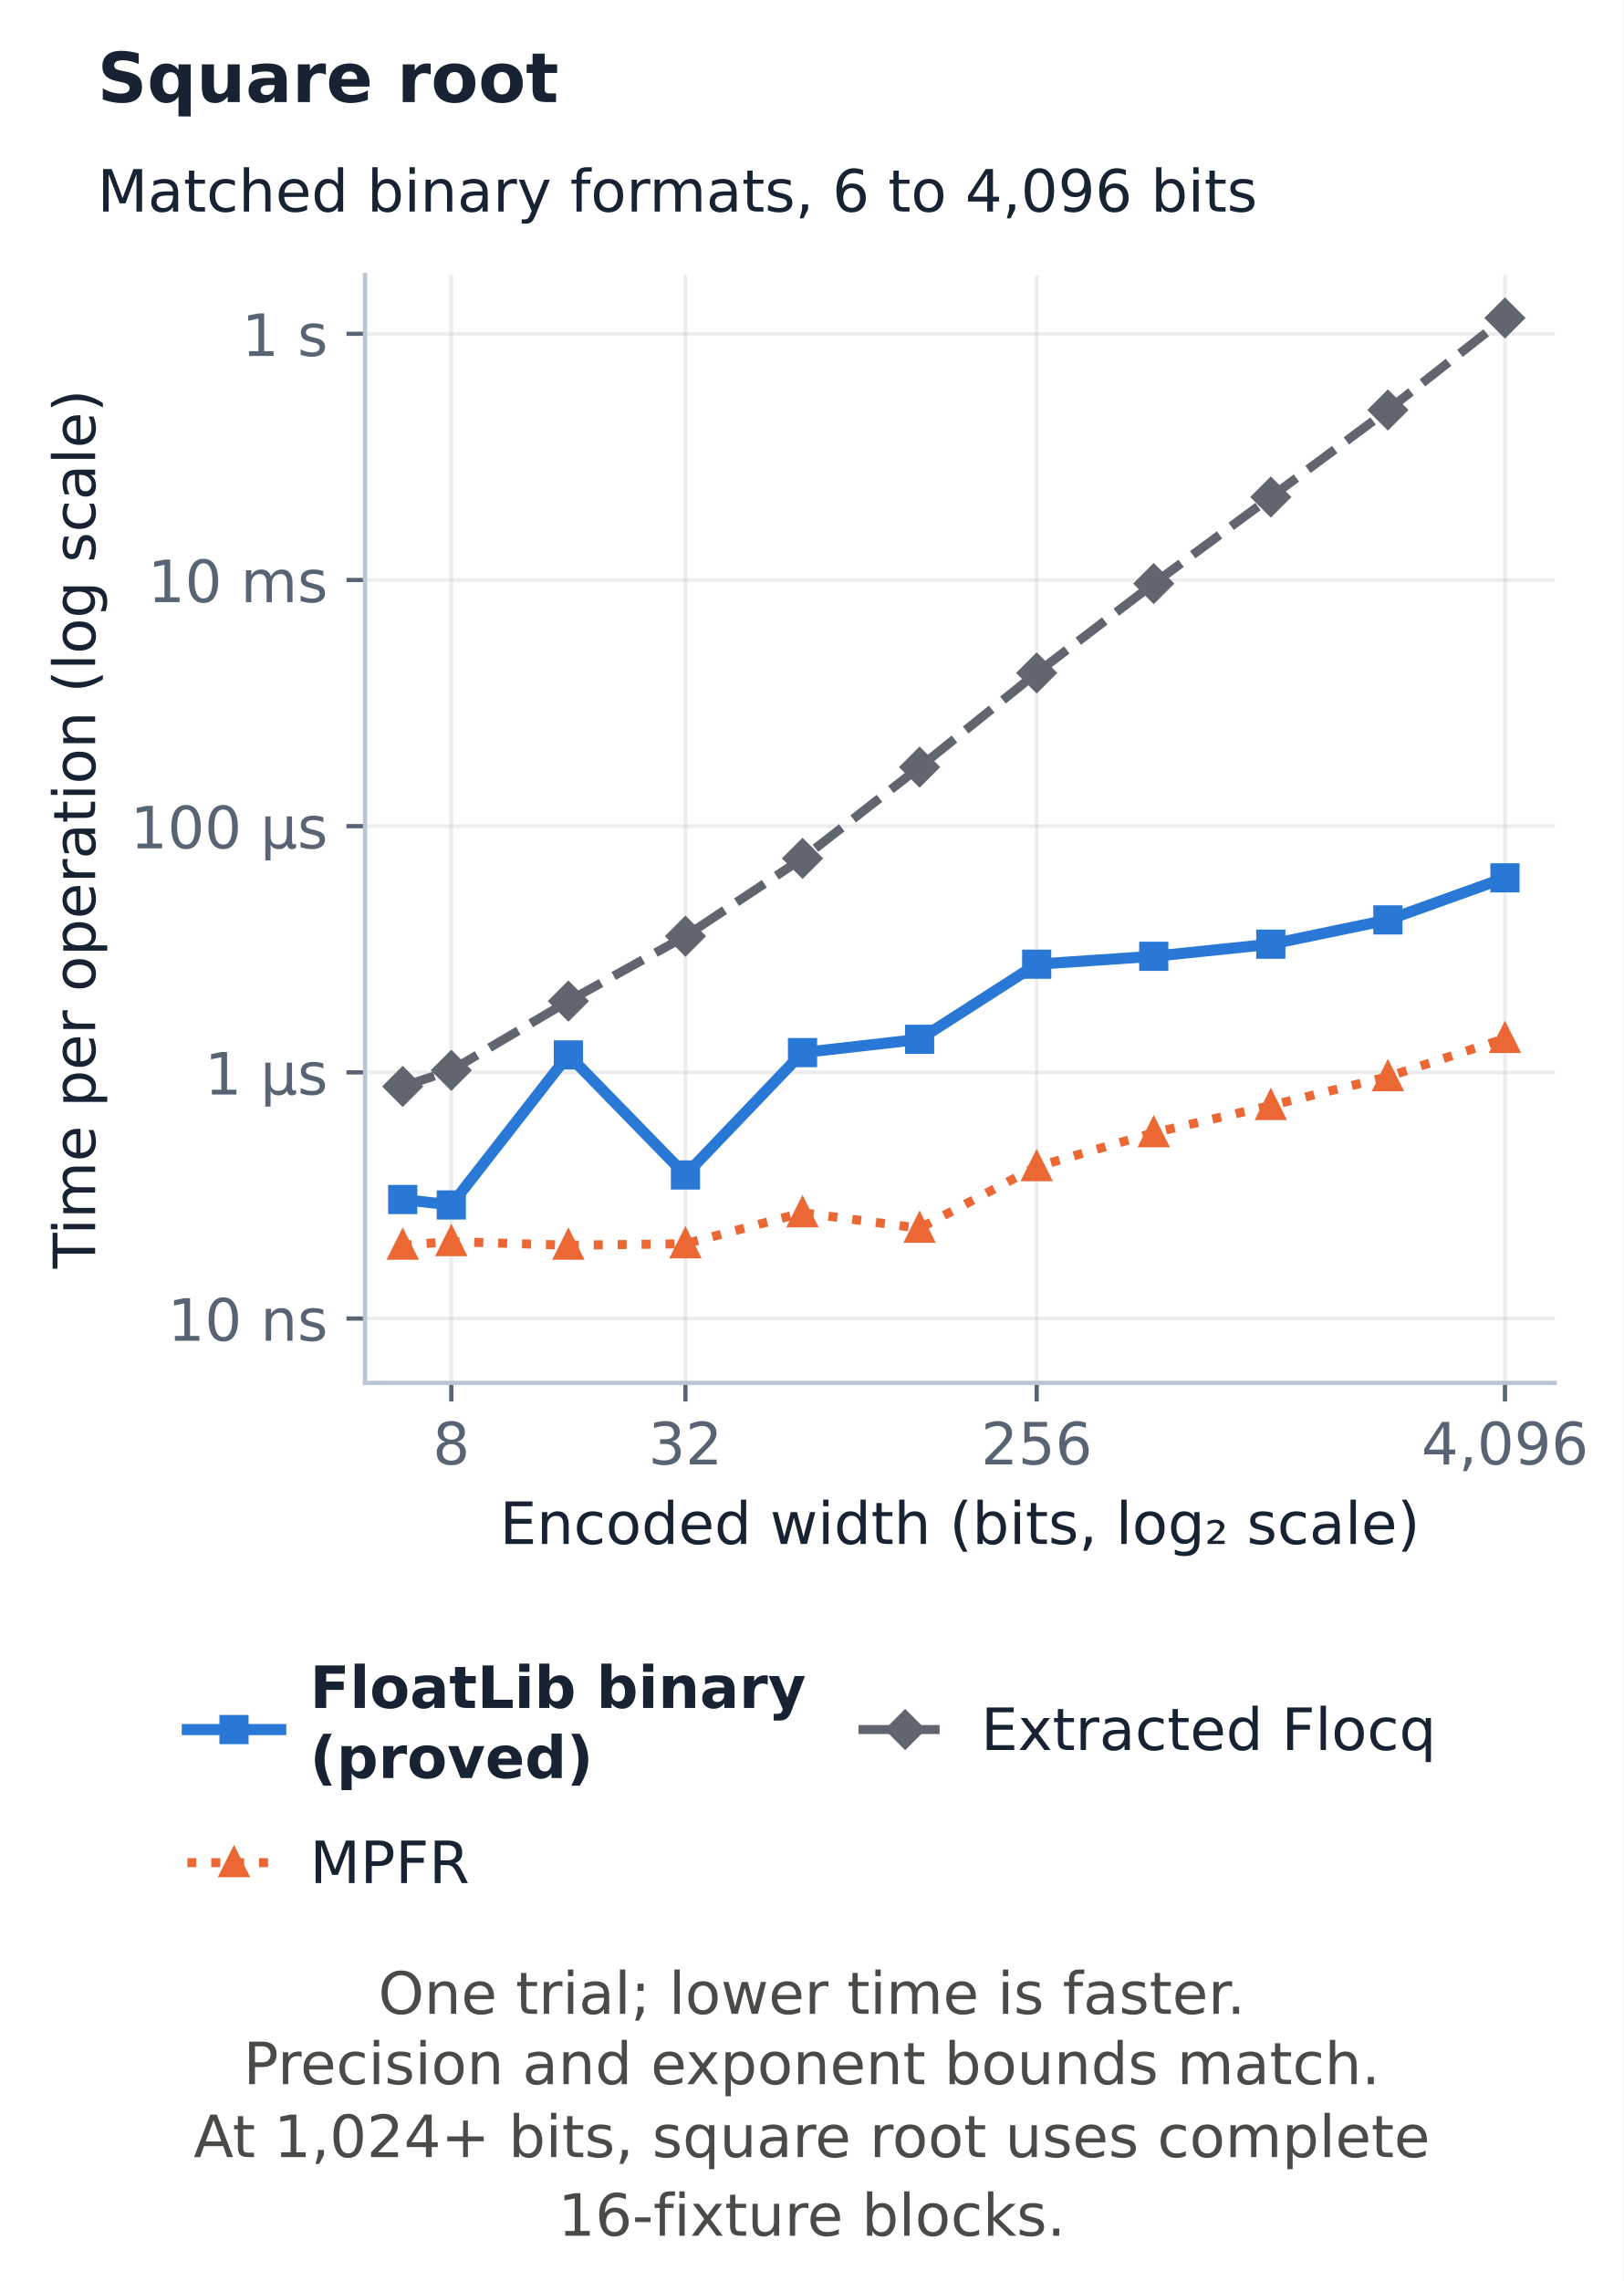
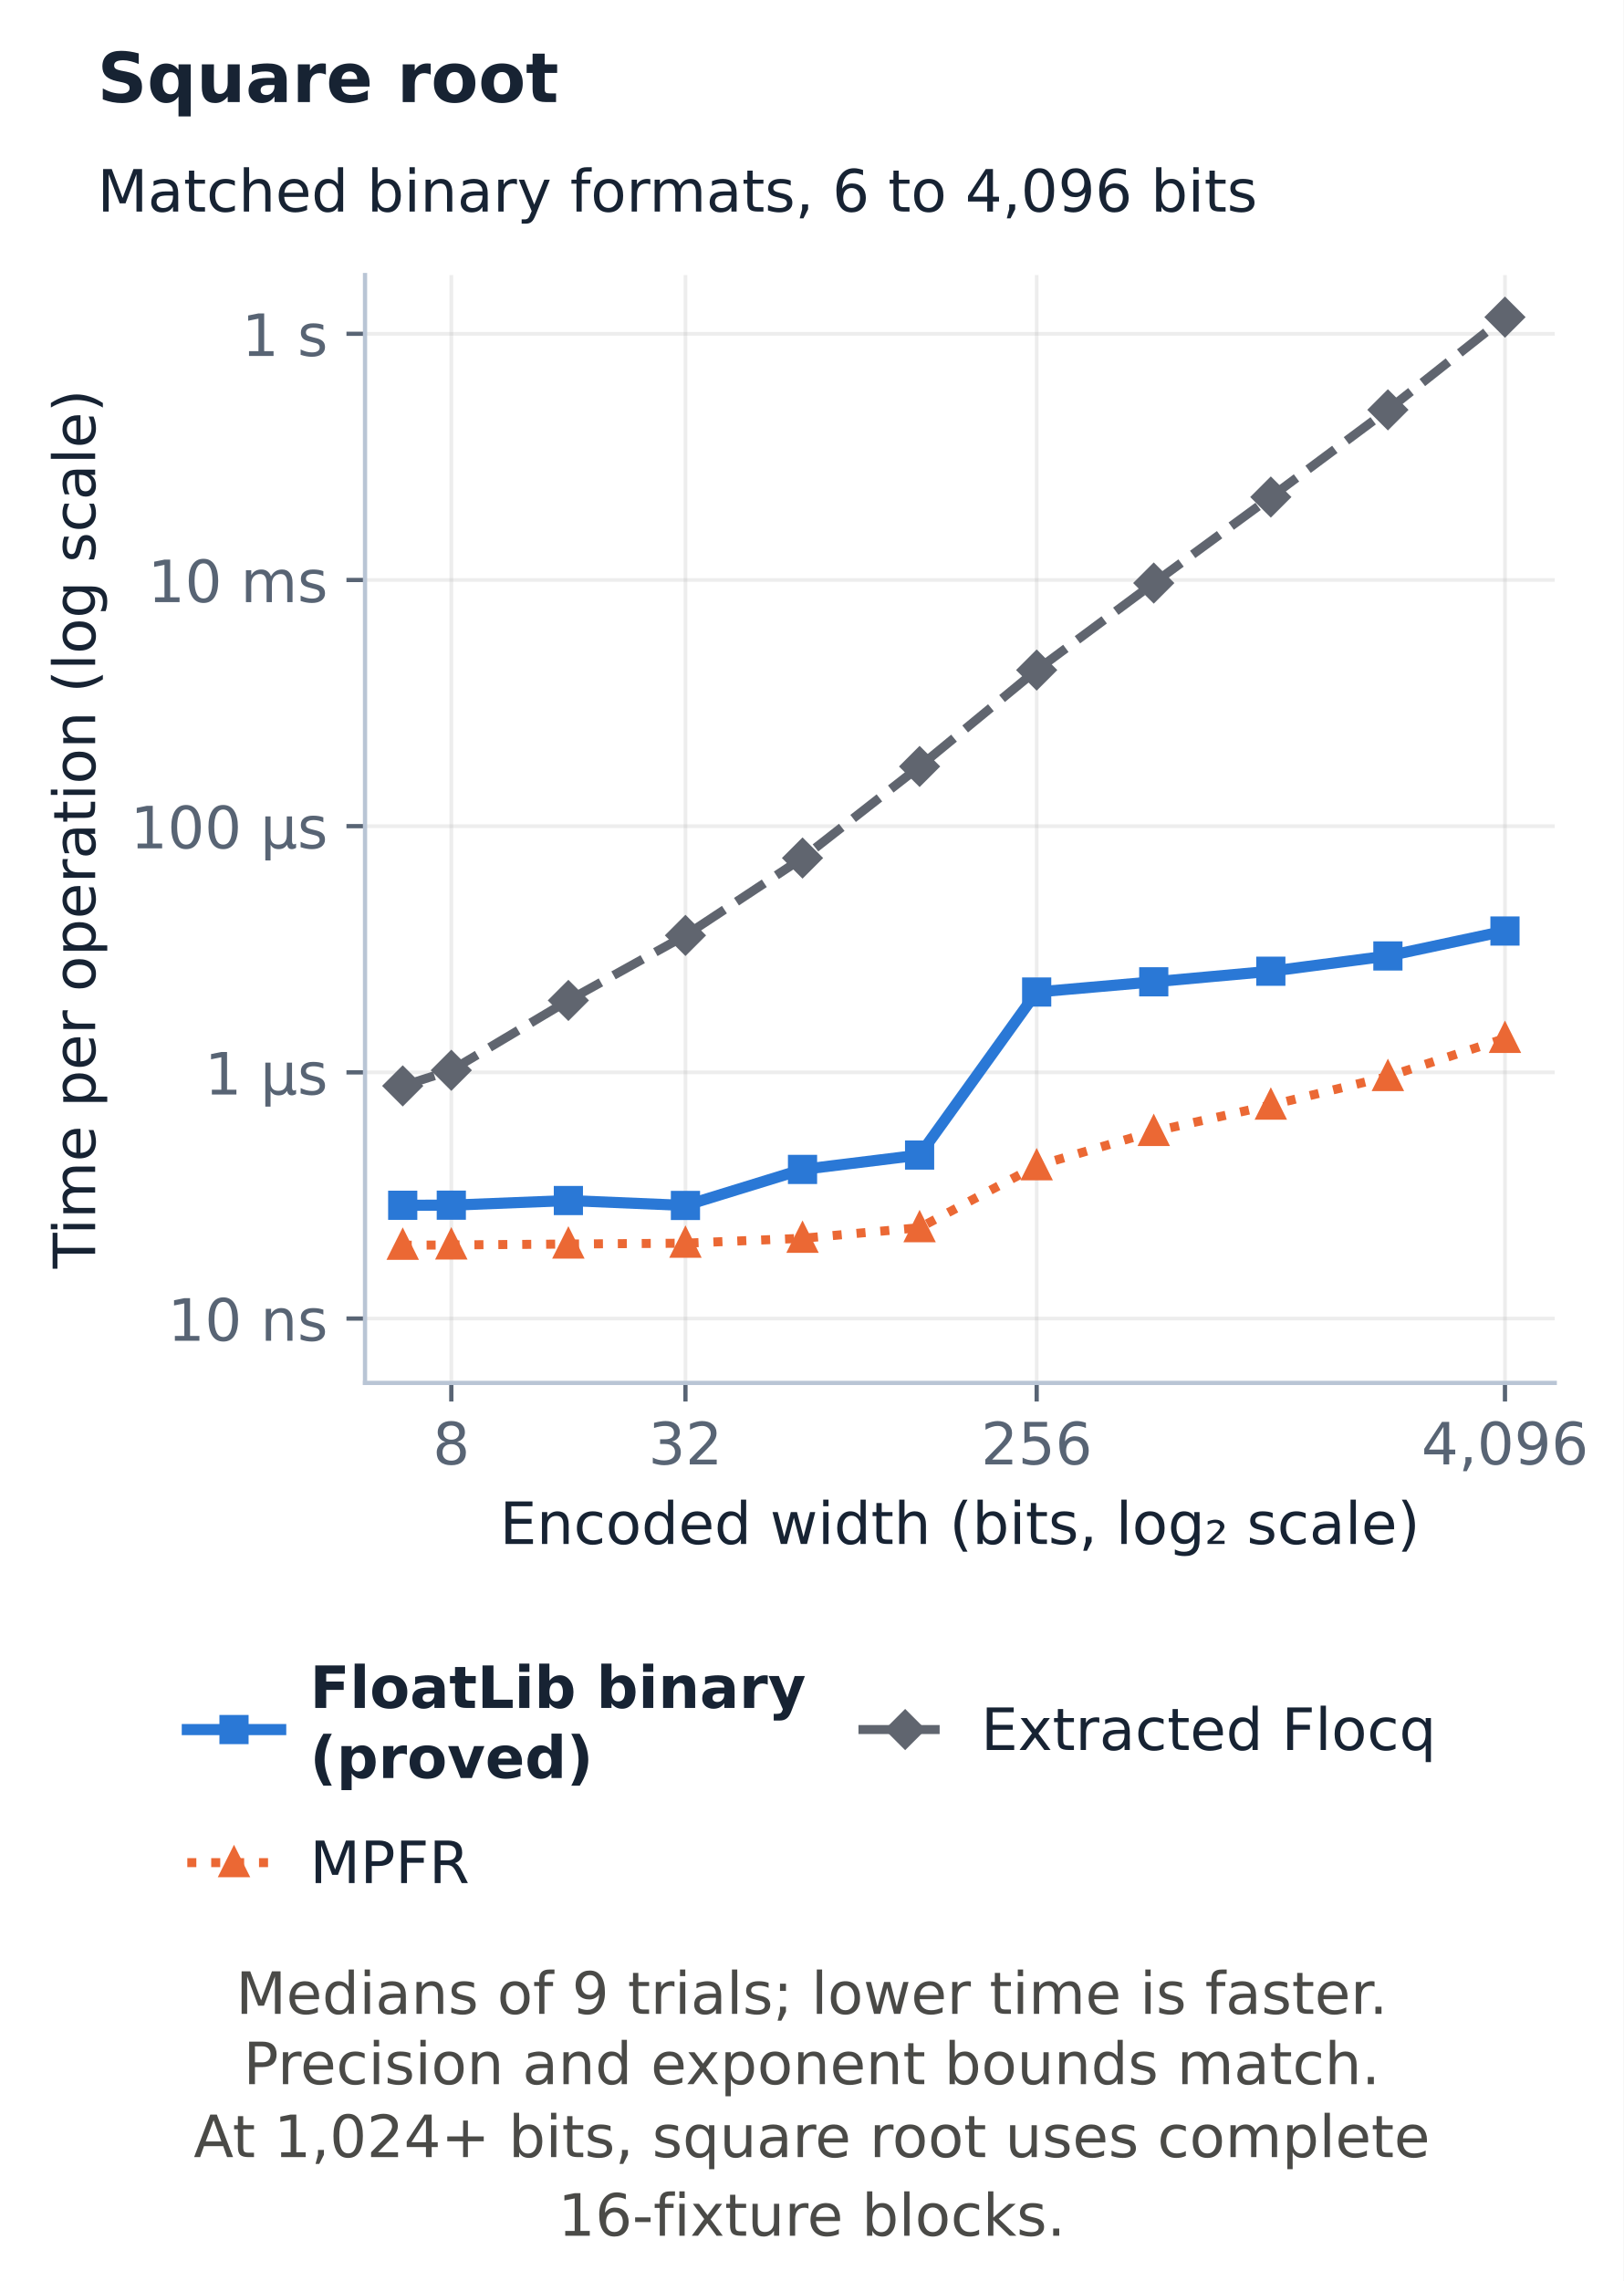
<svg xmlns="http://www.w3.org/2000/svg" xmlns:xlink="http://www.w3.org/1999/xlink" width="306pt" height="429.904pt" viewBox="0 0 306 429.904" version="1.1">
  <defs>
    <style type="text/css">*{stroke-linejoin: round; stroke-linecap: butt}</style>
  </defs>
  <g id="figure_1">
    <g id="patch_1">
      <path d="M 0 429.904 L 306 429.904 L 306 0 L 0 0 z " style="fill: #ffffff" />
    </g>
    <g id="axes_1">
      <g id="patch_2">
        <path d="M 68.8 260.64 L 293.04 260.64 L 293.04 51.84 L 68.8 51.84 z " style="fill: #ffffff" />
      </g>
      <g id="matplotlib.axis_1">
        <g id="xtick_1">
          <g id="line2d_1">
            <path d="M 85.062 260.64 L 85.062 51.84 " clip-path="url(#pc682709950)" style="fill: none; stroke: #b0b0b0; stroke-opacity: 0.22; stroke-width: 0.7; stroke-linecap: square" />
          </g>
          <g id="line2d_2">
            <defs>
              <path id="m30a436a419" d="M 0 0 L 0 3.5 " style="stroke: #586474; stroke-width: 0.8" />
            </defs>
            <g>
              <use xlink:href="#m30a436a419" x="85.062" y="260.64" style="fill: #586474; stroke: #586474; stroke-width: 0.8" />
            </g>
          </g>
          <g id="text_1">
            <text style="font-size: 11px; font-family: 'DejaVu Sans'; text-anchor: middle; fill: #586474" x="85.062" y="275.997" transform="rotate(-0 85.06198 275.9974)">8</text>
          </g>
        </g>
        <g id="xtick_2">
          <g id="line2d_3">
            <path d="M 129.194 260.64 L 129.194 51.84 " clip-path="url(#pc682709950)" style="fill: none; stroke: #b0b0b0; stroke-opacity: 0.22; stroke-width: 0.7; stroke-linecap: square" />
          </g>
          <g id="line2d_4">
            <g>
              <use xlink:href="#m30a436a419" x="129.194" y="260.64" style="fill: #586474; stroke: #586474; stroke-width: 0.8" />
            </g>
          </g>
          <g id="text_2">
            <text style="font-size: 11px; font-family: 'DejaVu Sans'; text-anchor: middle; fill: #586474" x="129.194" y="275.997" transform="rotate(-0 129.1942 275.9974)">32</text>
          </g>
        </g>
        <g id="xtick_3">
          <g id="line2d_5">
            <path d="M 195.393 260.64 L 195.393 51.84 " clip-path="url(#pc682709950)" style="fill: none; stroke: #b0b0b0; stroke-opacity: 0.22; stroke-width: 0.7; stroke-linecap: square" />
          </g>
          <g id="line2d_6">
            <g>
              <use xlink:href="#m30a436a419" x="195.393" y="260.64" style="fill: #586474; stroke: #586474; stroke-width: 0.8" />
            </g>
          </g>
          <g id="text_3">
            <text style="font-size: 11px; font-family: 'DejaVu Sans'; text-anchor: middle; fill: #586474" x="195.393" y="275.997" transform="rotate(-0 195.3926 275.9974)">256</text>
          </g>
        </g>
        <g id="xtick_4">
          <g id="line2d_7">
            <path d="M 283.657 260.64 L 283.657 51.84 " clip-path="url(#pc682709950)" style="fill: none; stroke: #b0b0b0; stroke-opacity: 0.22; stroke-width: 0.7; stroke-linecap: square" />
          </g>
          <g id="line2d_8">
            <g>
              <use xlink:href="#m30a436a419" x="283.657" y="260.64" style="fill: #586474; stroke: #586474; stroke-width: 0.8" />
            </g>
          </g>
          <g id="text_4">
            <text style="font-size: 11px; font-family: 'DejaVu Sans'; text-anchor: middle; fill: #586474" x="283.657" y="275.997" transform="rotate(-0 283.6571 275.9974)">4,096</text>
          </g>
        </g>
        <g id="text_5">
          <text style="font-size: 11px; font-family: 'DejaVu Sans'; text-anchor: middle; fill: #172333" x="180.92" y="290.998" transform="rotate(-0 180.92 290.9983)">Encoded width (bits, log₂ scale)</text>
        </g>
      </g>
      <g id="matplotlib.axis_2">
        <g id="ytick_1">
          <g id="line2d_9">
            <path d="M 68.8 248.509 L 293.04 248.509 " clip-path="url(#pc682709950)" style="fill: none; stroke: #b0b0b0; stroke-opacity: 0.22; stroke-width: 0.7; stroke-linecap: square" />
          </g>
          <g id="line2d_10">
            <defs>
              <path id="mac5c739fd0" d="M 0 0 L -3.5 0 " style="stroke: #586474; stroke-width: 0.8" />
            </defs>
            <g>
              <use xlink:href="#mac5c739fd0" x="68.8" y="248.509" style="fill: #586474; stroke: #586474; stroke-width: 0.8" />
            </g>
          </g>
          <g id="text_6">
            <text style="font-size: 11px; font-family: 'DejaVu Sans'; text-anchor: end; fill: #586474" x="61.8" y="252.688" transform="rotate(-0 61.8 252.6879)">10 ns</text>
          </g>
        </g>
        <g id="ytick_2">
          <g id="line2d_11">
            <path d="M 68.8 202.109 L 293.04 202.109 " clip-path="url(#pc682709950)" style="fill: none; stroke: #b0b0b0; stroke-opacity: 0.22; stroke-width: 0.7; stroke-linecap: square" />
          </g>
          <g id="line2d_12">
            <g>
              <use xlink:href="#mac5c739fd0" x="68.8" y="202.109" style="fill: #586474; stroke: #586474; stroke-width: 0.8" />
            </g>
          </g>
          <g id="text_7">
            <text style="font-size: 11px; font-family: 'DejaVu Sans'; text-anchor: end; fill: #586474" x="61.8" y="206.288" transform="rotate(-0 61.8 206.2879)">1 µs</text>
          </g>
        </g>
        <g id="ytick_3">
          <g id="line2d_13">
            <path d="M 68.8 155.709 L 293.04 155.709 " clip-path="url(#pc682709950)" style="fill: none; stroke: #b0b0b0; stroke-opacity: 0.22; stroke-width: 0.7; stroke-linecap: square" />
          </g>
          <g id="line2d_14">
            <g>
              <use xlink:href="#mac5c739fd0" x="68.8" y="155.709" style="fill: #586474; stroke: #586474; stroke-width: 0.8" />
            </g>
          </g>
          <g id="text_8">
            <text style="font-size: 11px; font-family: 'DejaVu Sans'; text-anchor: end; fill: #586474" x="61.8" y="159.888" transform="rotate(-0 61.8 159.8879)">100 µs</text>
          </g>
        </g>
        <g id="ytick_4">
          <g id="line2d_15">
            <path d="M 68.8 109.309 L 293.04 109.309 " clip-path="url(#pc682709950)" style="fill: none; stroke: #b0b0b0; stroke-opacity: 0.22; stroke-width: 0.7; stroke-linecap: square" />
          </g>
          <g id="line2d_16">
            <g>
              <use xlink:href="#mac5c739fd0" x="68.8" y="109.309" style="fill: #586474; stroke: #586474; stroke-width: 0.8" />
            </g>
          </g>
          <g id="text_9">
            <text style="font-size: 11px; font-family: 'DejaVu Sans'; text-anchor: end; fill: #586474" x="61.8" y="113.488" transform="rotate(-0 61.8 113.4879)">10 ms</text>
          </g>
        </g>
        <g id="ytick_5">
          <g id="line2d_17">
            <path d="M 68.8 62.909 L 293.04 62.909 " clip-path="url(#pc682709950)" style="fill: none; stroke: #b0b0b0; stroke-opacity: 0.22; stroke-width: 0.7; stroke-linecap: square" />
          </g>
          <g id="line2d_18">
            <g>
              <use xlink:href="#mac5c739fd0" x="68.8" y="62.909" style="fill: #586474; stroke: #586474; stroke-width: 0.8" />
            </g>
          </g>
          <g id="text_10">
            <text style="font-size: 11px; font-family: 'DejaVu Sans'; text-anchor: end; fill: #586474" x="61.8" y="67.088" transform="rotate(-0 61.8 67.08792)">1 s</text>
          </g>
        </g>
        <g id="text_11">
          <text style="font-size: 11px; font-family: 'DejaVu Sans'; text-anchor: middle; fill: #172333" x="17.936" y="156.24" transform="rotate(-90 17.93617 156.24)">Time per operation (log scale)</text>
        </g>
      </g>
      <g id="line2d_19">
-         <path d="M 75.904 226.076 L 85.062 227.098 L 107.128 198.823 L 129.194 221.447 L 151.26 198.384 L 173.326 195.879 L 195.393 181.725 L 217.459 180.235 L 239.525 177.952 L 261.591 173.376 L 283.657 165.451 " clip-path="url(#pc682709950)" style="fill: none; stroke: #2a78d6; stroke-width: 2.1; stroke-linecap: square" />
+         <path d="M 75.904 227.159 L 85.062 227.141 L 107.128 226.267 L 129.194 227.194 L 151.26 220.403 L 173.326 217.694 L 195.393 186.969 L 217.459 185.044 L 239.525 183.048 L 261.591 180.169 L 283.657 175.473 " clip-path="url(#pc682709950)" style="fill: none; stroke: #2a78d6; stroke-width: 2.1; stroke-linecap: square" />
        <defs>
          <path id="m176c1e94bf" d="M -2.25 2.25 L 2.25 2.25 L 2.25 -2.25 L -2.25 -2.25 z " style="stroke: #2a78d6; stroke-linejoin: miter" />
        </defs>
        <g clip-path="url(#pc682709950)">
-           <use xlink:href="#m176c1e94bf" x="75.904" y="226.076" style="fill: #2a78d6; stroke: #2a78d6; stroke-linejoin: miter" />
-           <use xlink:href="#m176c1e94bf" x="85.062" y="227.098" style="fill: #2a78d6; stroke: #2a78d6; stroke-linejoin: miter" />
-           <use xlink:href="#m176c1e94bf" x="107.128" y="198.823" style="fill: #2a78d6; stroke: #2a78d6; stroke-linejoin: miter" />
-           <use xlink:href="#m176c1e94bf" x="129.194" y="221.447" style="fill: #2a78d6; stroke: #2a78d6; stroke-linejoin: miter" />
-           <use xlink:href="#m176c1e94bf" x="151.26" y="198.384" style="fill: #2a78d6; stroke: #2a78d6; stroke-linejoin: miter" />
-           <use xlink:href="#m176c1e94bf" x="173.326" y="195.879" style="fill: #2a78d6; stroke: #2a78d6; stroke-linejoin: miter" />
-           <use xlink:href="#m176c1e94bf" x="195.393" y="181.725" style="fill: #2a78d6; stroke: #2a78d6; stroke-linejoin: miter" />
-           <use xlink:href="#m176c1e94bf" x="217.459" y="180.235" style="fill: #2a78d6; stroke: #2a78d6; stroke-linejoin: miter" />
-           <use xlink:href="#m176c1e94bf" x="239.525" y="177.952" style="fill: #2a78d6; stroke: #2a78d6; stroke-linejoin: miter" />
-           <use xlink:href="#m176c1e94bf" x="261.591" y="173.376" style="fill: #2a78d6; stroke: #2a78d6; stroke-linejoin: miter" />
-           <use xlink:href="#m176c1e94bf" x="283.657" y="165.451" style="fill: #2a78d6; stroke: #2a78d6; stroke-linejoin: miter" />
+           <use xlink:href="#m176c1e94bf" x="75.904" y="227.159" style="fill: #2a78d6; stroke: #2a78d6; stroke-linejoin: miter" />
+           <use xlink:href="#m176c1e94bf" x="85.062" y="227.141" style="fill: #2a78d6; stroke: #2a78d6; stroke-linejoin: miter" />
+           <use xlink:href="#m176c1e94bf" x="107.128" y="226.267" style="fill: #2a78d6; stroke: #2a78d6; stroke-linejoin: miter" />
+           <use xlink:href="#m176c1e94bf" x="129.194" y="227.194" style="fill: #2a78d6; stroke: #2a78d6; stroke-linejoin: miter" />
+           <use xlink:href="#m176c1e94bf" x="151.26" y="220.403" style="fill: #2a78d6; stroke: #2a78d6; stroke-linejoin: miter" />
+           <use xlink:href="#m176c1e94bf" x="173.326" y="217.694" style="fill: #2a78d6; stroke: #2a78d6; stroke-linejoin: miter" />
+           <use xlink:href="#m176c1e94bf" x="195.393" y="186.969" style="fill: #2a78d6; stroke: #2a78d6; stroke-linejoin: miter" />
+           <use xlink:href="#m176c1e94bf" x="217.459" y="185.044" style="fill: #2a78d6; stroke: #2a78d6; stroke-linejoin: miter" />
+           <use xlink:href="#m176c1e94bf" x="239.525" y="183.048" style="fill: #2a78d6; stroke: #2a78d6; stroke-linejoin: miter" />
+           <use xlink:href="#m176c1e94bf" x="261.591" y="180.169" style="fill: #2a78d6; stroke: #2a78d6; stroke-linejoin: miter" />
+           <use xlink:href="#m176c1e94bf" x="283.657" y="175.473" style="fill: #2a78d6; stroke: #2a78d6; stroke-linejoin: miter" />
        </g>
      </g>
      <g id="line2d_20">
-         <path d="M 75.904 204.765 L 85.062 201.725 L 107.128 188.682 L 129.194 176.442 L 151.26 161.78 L 173.326 144.574 L 195.393 126.827 L 217.459 109.988 L 239.525 93.676 L 261.591 77.271 L 283.657 59.927 " clip-path="url(#pc682709950)" style="fill: none; stroke-dasharray: 6.29,2.72; stroke-dashoffset: 0; stroke: #60656f; stroke-width: 1.7" />
+         <path d="M 75.904 204.66 L 85.062 201.717 L 107.128 188.551 L 129.194 176.296 L 151.26 161.714 L 173.326 144.457 L 195.393 126.287 L 217.459 109.887 L 239.525 93.676 L 261.591 77.244 L 283.657 59.772 " clip-path="url(#pc682709950)" style="fill: none; stroke-dasharray: 6.29,2.72; stroke-dashoffset: 0; stroke: #60656f; stroke-width: 1.7" />
        <defs>
          <path id="m1dfa106ca7" d="M -0 3.182 L 3.182 0 L 0 -3.182 L -3.182 -0 z " style="stroke: #60656f; stroke-linejoin: miter" />
        </defs>
        <g clip-path="url(#pc682709950)">
-           <use xlink:href="#m1dfa106ca7" x="75.904" y="204.765" style="fill: #60656f; stroke: #60656f; stroke-linejoin: miter" />
-           <use xlink:href="#m1dfa106ca7" x="85.062" y="201.725" style="fill: #60656f; stroke: #60656f; stroke-linejoin: miter" />
-           <use xlink:href="#m1dfa106ca7" x="107.128" y="188.682" style="fill: #60656f; stroke: #60656f; stroke-linejoin: miter" />
-           <use xlink:href="#m1dfa106ca7" x="129.194" y="176.442" style="fill: #60656f; stroke: #60656f; stroke-linejoin: miter" />
-           <use xlink:href="#m1dfa106ca7" x="151.26" y="161.78" style="fill: #60656f; stroke: #60656f; stroke-linejoin: miter" />
-           <use xlink:href="#m1dfa106ca7" x="173.326" y="144.574" style="fill: #60656f; stroke: #60656f; stroke-linejoin: miter" />
-           <use xlink:href="#m1dfa106ca7" x="195.393" y="126.827" style="fill: #60656f; stroke: #60656f; stroke-linejoin: miter" />
-           <use xlink:href="#m1dfa106ca7" x="217.459" y="109.988" style="fill: #60656f; stroke: #60656f; stroke-linejoin: miter" />
+           <use xlink:href="#m1dfa106ca7" x="75.904" y="204.66" style="fill: #60656f; stroke: #60656f; stroke-linejoin: miter" />
+           <use xlink:href="#m1dfa106ca7" x="85.062" y="201.717" style="fill: #60656f; stroke: #60656f; stroke-linejoin: miter" />
+           <use xlink:href="#m1dfa106ca7" x="107.128" y="188.551" style="fill: #60656f; stroke: #60656f; stroke-linejoin: miter" />
+           <use xlink:href="#m1dfa106ca7" x="129.194" y="176.296" style="fill: #60656f; stroke: #60656f; stroke-linejoin: miter" />
+           <use xlink:href="#m1dfa106ca7" x="151.26" y="161.714" style="fill: #60656f; stroke: #60656f; stroke-linejoin: miter" />
+           <use xlink:href="#m1dfa106ca7" x="173.326" y="144.457" style="fill: #60656f; stroke: #60656f; stroke-linejoin: miter" />
+           <use xlink:href="#m1dfa106ca7" x="195.393" y="126.287" style="fill: #60656f; stroke: #60656f; stroke-linejoin: miter" />
+           <use xlink:href="#m1dfa106ca7" x="217.459" y="109.887" style="fill: #60656f; stroke: #60656f; stroke-linejoin: miter" />
          <use xlink:href="#m1dfa106ca7" x="239.525" y="93.676" style="fill: #60656f; stroke: #60656f; stroke-linejoin: miter" />
-           <use xlink:href="#m1dfa106ca7" x="261.591" y="77.271" style="fill: #60656f; stroke: #60656f; stroke-linejoin: miter" />
-           <use xlink:href="#m1dfa106ca7" x="283.657" y="59.927" style="fill: #60656f; stroke: #60656f; stroke-linejoin: miter" />
+           <use xlink:href="#m1dfa106ca7" x="261.591" y="77.244" style="fill: #60656f; stroke: #60656f; stroke-linejoin: miter" />
+           <use xlink:href="#m1dfa106ca7" x="283.657" y="59.772" style="fill: #60656f; stroke: #60656f; stroke-linejoin: miter" />
        </g>
      </g>
      <g id="line2d_21">
-         <path d="M 75.904 234.683 L 85.062 234.011 L 107.128 234.689 L 129.194 234.417 L 151.26 228.57 L 173.326 231.487 L 195.393 219.879 L 217.459 213.488 L 239.525 208.356 L 261.591 202.918 L 283.657 195.722 " clip-path="url(#pc682709950)" style="fill: none; stroke-dasharray: 1.7,2.805; stroke-dashoffset: 0; stroke: #eb6834; stroke-width: 1.7" />
+         <path d="M 75.904 234.691 L 85.062 234.637 L 107.128 234.466 L 129.194 234.305 L 151.26 233.381 L 173.326 231.383 L 195.393 219.717 L 217.459 213.247 L 239.525 208.285 L 261.591 202.889 L 283.657 195.706 " clip-path="url(#pc682709950)" style="fill: none; stroke-dasharray: 1.7,2.805; stroke-dashoffset: 0; stroke: #eb6834; stroke-width: 1.7" />
        <defs>
          <path id="mfc05afe1b6" d="M 0 -2.25 L -2.25 2.25 L 2.25 2.25 z " style="stroke: #eb6834; stroke-linejoin: miter" />
        </defs>
        <g clip-path="url(#pc682709950)">
-           <use xlink:href="#mfc05afe1b6" x="75.904" y="234.683" style="fill: #eb6834; stroke: #eb6834; stroke-linejoin: miter" />
-           <use xlink:href="#mfc05afe1b6" x="85.062" y="234.011" style="fill: #eb6834; stroke: #eb6834; stroke-linejoin: miter" />
-           <use xlink:href="#mfc05afe1b6" x="107.128" y="234.689" style="fill: #eb6834; stroke: #eb6834; stroke-linejoin: miter" />
-           <use xlink:href="#mfc05afe1b6" x="129.194" y="234.417" style="fill: #eb6834; stroke: #eb6834; stroke-linejoin: miter" />
-           <use xlink:href="#mfc05afe1b6" x="151.26" y="228.57" style="fill: #eb6834; stroke: #eb6834; stroke-linejoin: miter" />
-           <use xlink:href="#mfc05afe1b6" x="173.326" y="231.487" style="fill: #eb6834; stroke: #eb6834; stroke-linejoin: miter" />
-           <use xlink:href="#mfc05afe1b6" x="195.393" y="219.879" style="fill: #eb6834; stroke: #eb6834; stroke-linejoin: miter" />
-           <use xlink:href="#mfc05afe1b6" x="217.459" y="213.488" style="fill: #eb6834; stroke: #eb6834; stroke-linejoin: miter" />
-           <use xlink:href="#mfc05afe1b6" x="239.525" y="208.356" style="fill: #eb6834; stroke: #eb6834; stroke-linejoin: miter" />
-           <use xlink:href="#mfc05afe1b6" x="261.591" y="202.918" style="fill: #eb6834; stroke: #eb6834; stroke-linejoin: miter" />
-           <use xlink:href="#mfc05afe1b6" x="283.657" y="195.722" style="fill: #eb6834; stroke: #eb6834; stroke-linejoin: miter" />
+           <use xlink:href="#mfc05afe1b6" x="75.904" y="234.691" style="fill: #eb6834; stroke: #eb6834; stroke-linejoin: miter" />
+           <use xlink:href="#mfc05afe1b6" x="85.062" y="234.637" style="fill: #eb6834; stroke: #eb6834; stroke-linejoin: miter" />
+           <use xlink:href="#mfc05afe1b6" x="107.128" y="234.466" style="fill: #eb6834; stroke: #eb6834; stroke-linejoin: miter" />
+           <use xlink:href="#mfc05afe1b6" x="129.194" y="234.305" style="fill: #eb6834; stroke: #eb6834; stroke-linejoin: miter" />
+           <use xlink:href="#mfc05afe1b6" x="151.26" y="233.381" style="fill: #eb6834; stroke: #eb6834; stroke-linejoin: miter" />
+           <use xlink:href="#mfc05afe1b6" x="173.326" y="231.383" style="fill: #eb6834; stroke: #eb6834; stroke-linejoin: miter" />
+           <use xlink:href="#mfc05afe1b6" x="195.393" y="219.717" style="fill: #eb6834; stroke: #eb6834; stroke-linejoin: miter" />
+           <use xlink:href="#mfc05afe1b6" x="217.459" y="213.247" style="fill: #eb6834; stroke: #eb6834; stroke-linejoin: miter" />
+           <use xlink:href="#mfc05afe1b6" x="239.525" y="208.285" style="fill: #eb6834; stroke: #eb6834; stroke-linejoin: miter" />
+           <use xlink:href="#mfc05afe1b6" x="261.591" y="202.889" style="fill: #eb6834; stroke: #eb6834; stroke-linejoin: miter" />
+           <use xlink:href="#mfc05afe1b6" x="283.657" y="195.706" style="fill: #eb6834; stroke: #eb6834; stroke-linejoin: miter" />
        </g>
      </g>
      <g id="patch_3">
        <path d="M 68.8 260.64 L 68.8 51.84 " style="fill: none; stroke: #b9c5d5; stroke-width: 0.8; stroke-linejoin: miter; stroke-linecap: square" />
      </g>
      <g id="patch_4">
        <path d="M 68.8 260.64 L 293.04 260.64 " style="fill: none; stroke: #b9c5d5; stroke-width: 0.8; stroke-linejoin: miter; stroke-linecap: square" />
      </g>
    </g>
    <g id="text_12">
      <text style="font-weight: 700; font-size: 13px; font-family: 'DejaVu Sans'; text-anchor: start; fill: #172333" x="18.36" y="19.237" transform="rotate(-0 18.36 19.23695)">Square root</text>
    </g>
    <g id="text_13">
      <text style="font-size: 11px; font-family: 'DejaVu Sans'; text-anchor: start; fill: #172333" x="18.36" y="39.875" transform="rotate(-0 18.36 39.87531)">Matched binary formats, 6 to 4,096 bits</text>
    </g>
    <g id="text_14">
-       <text style="font-size: 11px; font-family: 'DejaVu Sans'; fill: #4a4a47" transform="translate(71.29234 379.5591)">One trial; lower time is faster.</text>
+       <text style="font-size: 11px; font-family: 'DejaVu Sans'; fill: #4a4a47" transform="translate(44.45922 379.5591)">Medians of 9 trials; lower time is faster.</text>
      <text style="font-size: 11px; font-family: 'DejaVu Sans'; fill: #4a4a47" transform="translate(45.88148 392.8046)">Precision and exponent bounds match.</text>
      <text style="font-size: 11px; font-family: 'DejaVu Sans'; fill: #4a4a47" transform="translate(36.49195 406.5546)">At 1,024+ bits, square root uses complete</text>
      <text style="font-size: 11px; font-family: 'DejaVu Sans'; fill: #4a4a47" transform="translate(105.1766 421.3702)">16-fixture blocks.</text>
    </g>
    <g id="legend_1">
      <g id="line2d_22">
        <path d="M 35.305 325.972 L 44.105 325.972 L 52.905 325.972 " style="fill: none; stroke: #2a78d6; stroke-width: 2.1; stroke-linecap: square" />
        <g>
          <use xlink:href="#m176c1e94bf" x="44.105" y="325.972" style="fill: #2a78d6; stroke: #2a78d6; stroke-linejoin: miter" />
        </g>
      </g>
      <g id="text_15">
        <text style="font-weight: 700; font-size: 11px; font-family: 'DejaVu Sans'; fill: #172333" transform="translate(58.40516 321.8994)">FloatLib binary</text>
        <text style="font-weight: 700; font-size: 11px; font-family: 'DejaVu Sans'; fill: #172333" transform="translate(58.40516 335.1024)">(proved)</text>
      </g>
      <g id="line2d_23">
        <path d="M 35.305 351.054 L 44.105 351.054 L 52.905 351.054 " style="fill: none; stroke-dasharray: 1.7,2.805; stroke-dashoffset: 0; stroke: #eb6834; stroke-width: 1.7" />
        <g>
          <use xlink:href="#mfc05afe1b6" x="44.105" y="351.054" style="fill: #eb6834; stroke: #eb6834; stroke-linejoin: miter" />
        </g>
      </g>
      <g id="text_16">
        <text style="font-size: 11px; font-family: 'DejaVu Sans'; text-anchor: start; fill: #172333" x="58.405" y="354.904" transform="rotate(-0 58.40516 354.9043)">MPFR</text>
      </g>
      <g id="line2d_24">
        <path d="M 161.805 325.972 L 170.605 325.972 L 179.405 325.972 " style="fill: none; stroke-dasharray: 6.29,2.72; stroke-dashoffset: 0; stroke: #60656f; stroke-width: 1.7" />
        <g>
          <use xlink:href="#m1dfa106ca7" x="170.605" y="325.972" style="fill: #60656f; stroke: #60656f; stroke-linejoin: miter" />
        </g>
      </g>
      <g id="text_17">
        <text style="font-size: 11px; font-family: 'DejaVu Sans'; text-anchor: start; fill: #172333" x="184.905" y="329.822" transform="rotate(-0 184.9052 329.8221)">Extracted Flocq</text>
      </g>
    </g>
  </g>
  <defs>
    <clipPath id="pc682709950">
      <rect x="68.8" y="51.84" width="224.24" height="208.8" />
    </clipPath>
  </defs>
</svg>
